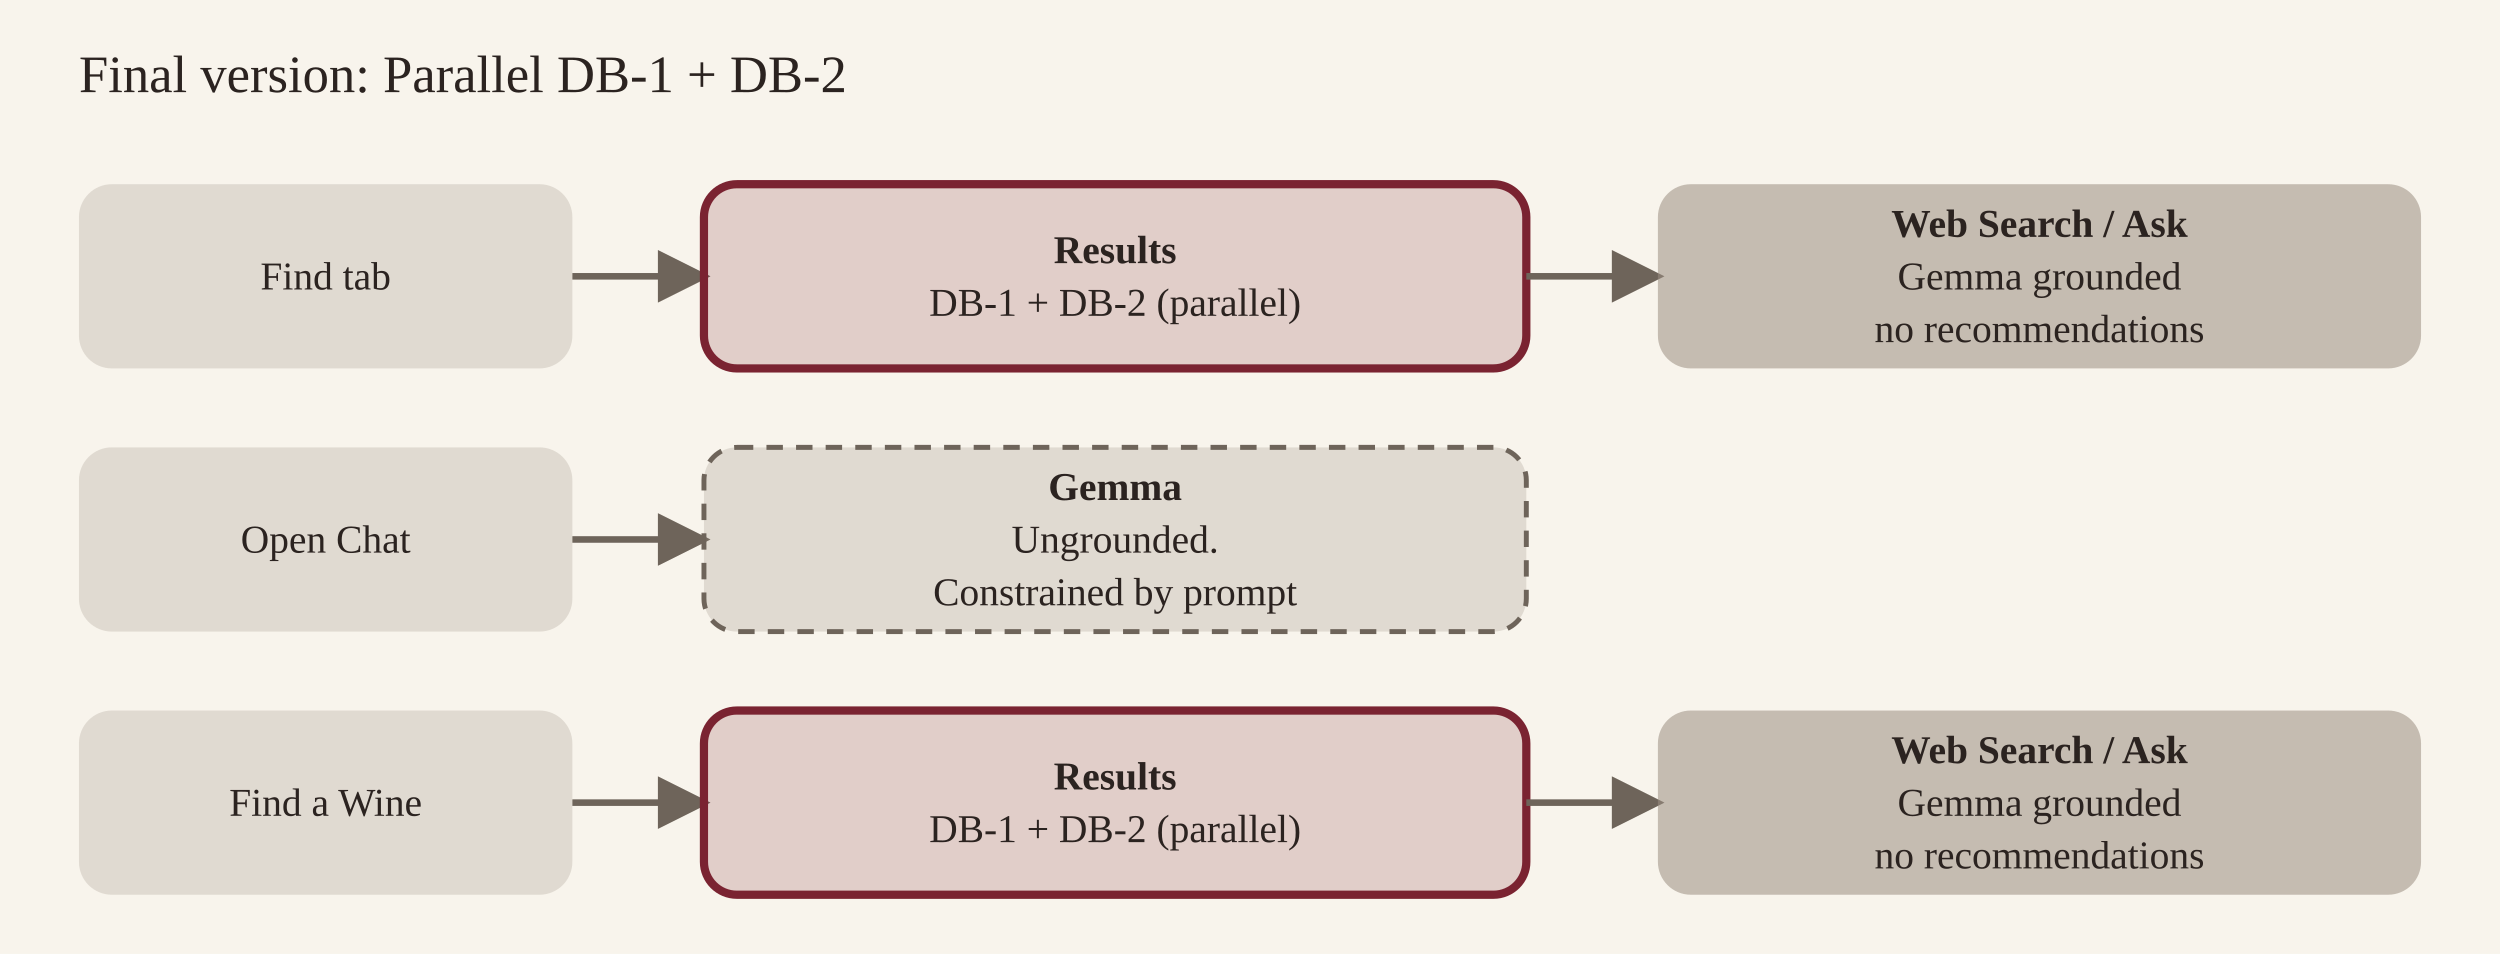
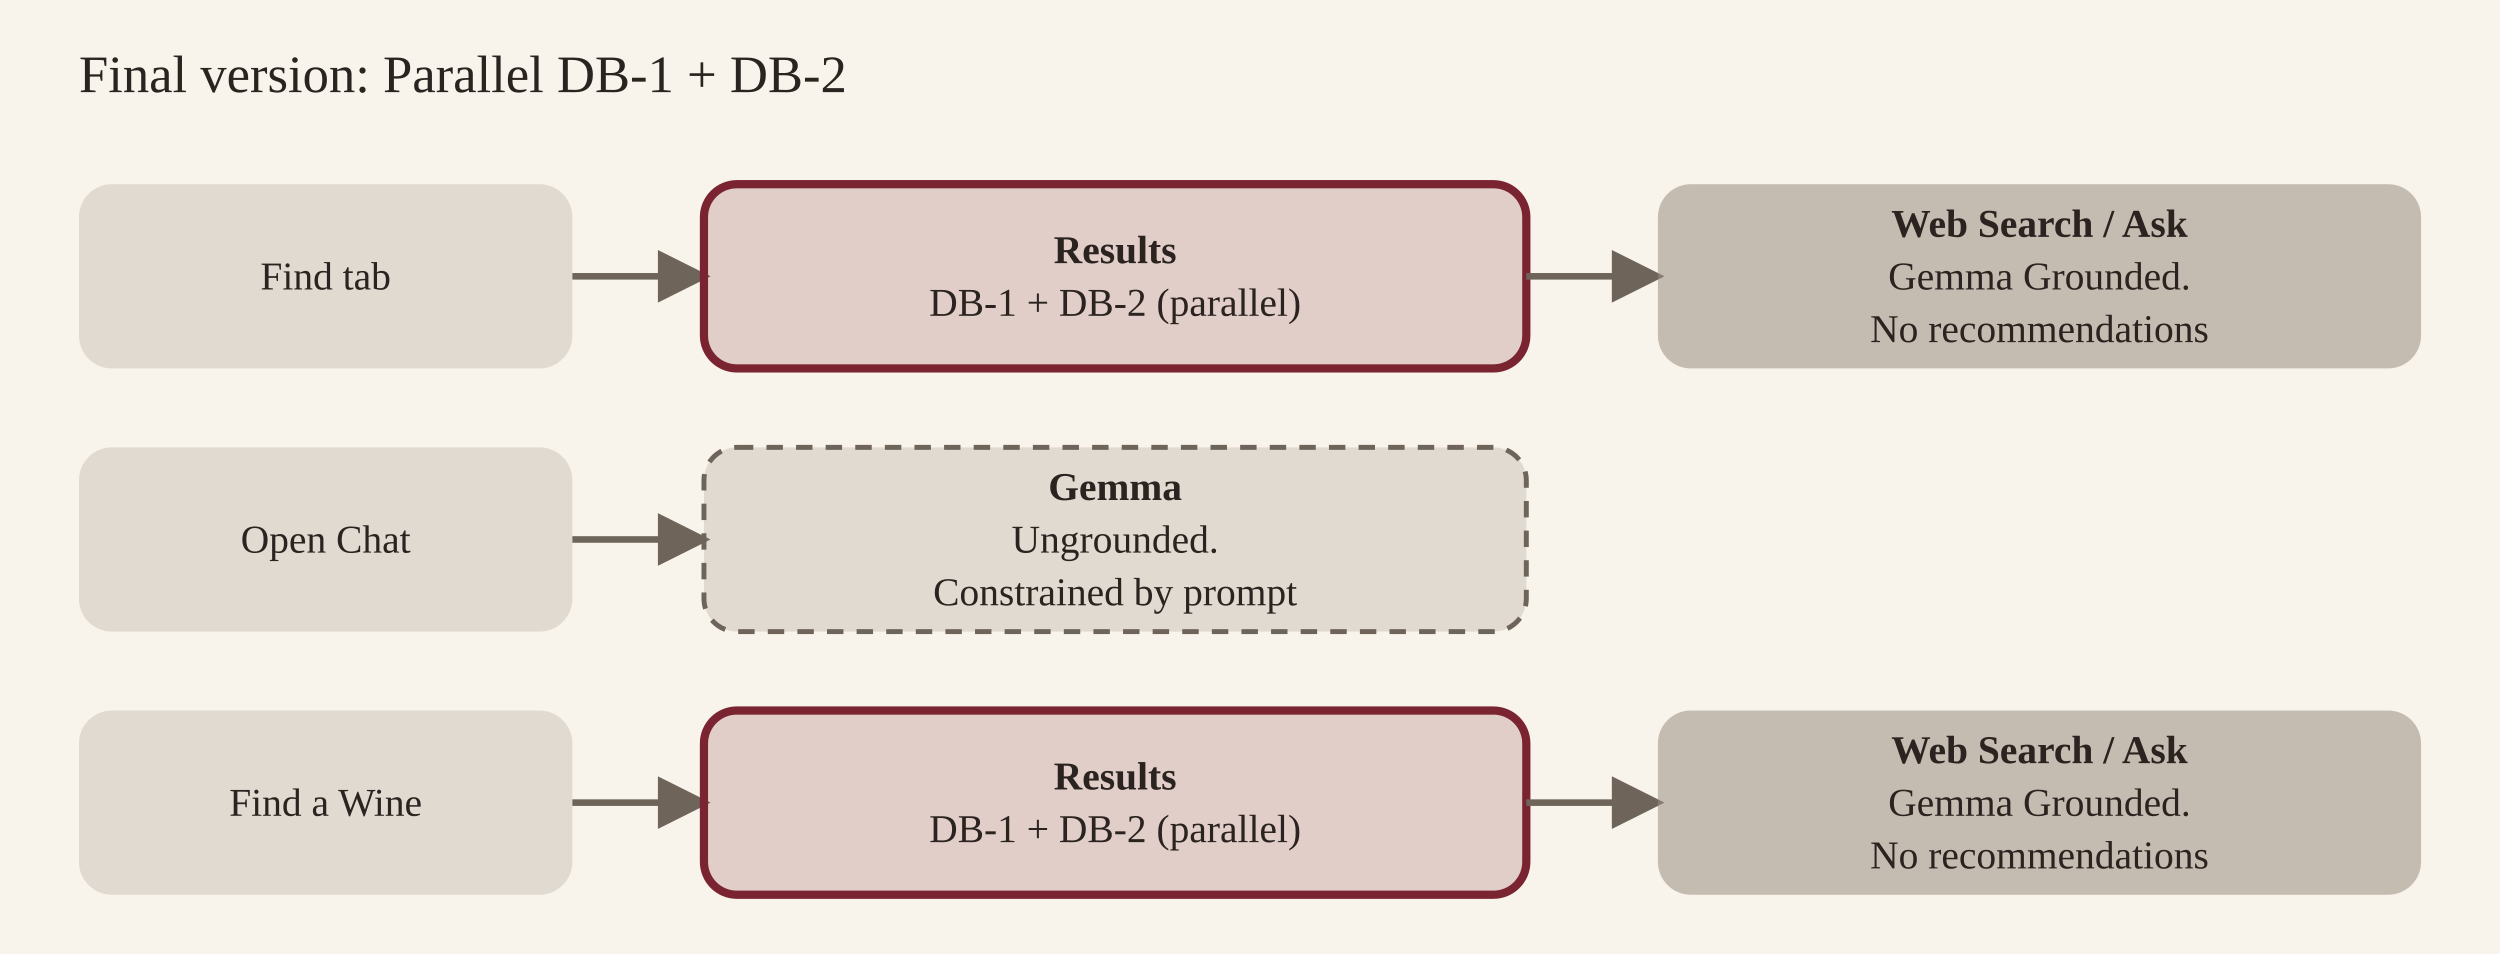
<svg xmlns="http://www.w3.org/2000/svg" width="760" height="290" font-family="Georgia, 'Times New Roman', serif" viewBox="0 0 760 290" role="img" aria-label="Final version: Find tab and Find a Wine go to parallel DB-1 and DB-2 results, then web search or grounded Ask; Open Chat goes to Gemma, ungrounded and constrained by prompt" font-size="12">
  <rect width="100%" height="100%" fill="#F8F4EC" />
  <text x="24" y="28" font-size="16" fill="#2B2320">Final version: Parallel DB-1 + DB-2</text>
  <defs>
    <marker id="arrow-v2" markerWidth="8" markerHeight="8" refX="6" refY="4" orient="auto">
      <path d="M0,0 L8,4 L0,8 Z" fill="#6E645A" />
    </marker>
  </defs>
  <g>
    <rect x="24" y="56" width="150" height="56" rx="10" fill="#9A8F82" fill-opacity="0.25" stroke="none" />
    <text x="99.0" y="88" text-anchor="middle" fill="#2B2320">Find tab</text>
  </g>
  <line x1="174" y1="84.0" x2="212" y2="84.0" stroke="#6E645A" stroke-width="2" marker-end="url(#arrow-v2)" />
  <g>
    <rect x="214" y="56" width="250" height="56" rx="10" fill="#7A2331" fill-opacity="0.18" stroke="#7A2331" stroke-width="2.5" />
    <text x="339.0" y="80" text-anchor="middle" fill="#2B2320" font-weight="bold">Results</text>
    <text x="339.0" y="96" text-anchor="middle" fill="#2B2320">DB-1 + DB-2 (parallel)</text>
  </g>
  <line x1="464" y1="84.0" x2="502" y2="84.0" stroke="#6E645A" stroke-width="2" marker-end="url(#arrow-v2)" />
  <g>
    <rect x="504" y="56" width="232" height="56" rx="10" fill="#9A8F82" fill-opacity="0.55" stroke="none" />
    <text x="620.0" y="72" text-anchor="middle" fill="#2B2320" font-weight="bold">Web Search / Ask</text>
-     <text x="620.0" y="88" text-anchor="middle" fill="#2B2320">Gemma grounded</text>
-     <text x="620.0" y="104" text-anchor="middle" fill="#2B2320">no recommendations</text>
+     <text x="620.0" y="88" text-anchor="middle" fill="#2B2320">Gemma Grounded.</text>
+     <text x="620.0" y="104" text-anchor="middle" fill="#2B2320">No recommendations</text>
  </g>
  <g>
    <rect x="24" y="136" width="150" height="56" rx="10" fill="#9A8F82" fill-opacity="0.25" stroke="none" />
    <text x="99.0" y="168" text-anchor="middle" fill="#2B2320">Open Chat</text>
  </g>
  <line x1="174" y1="164.0" x2="212" y2="164.0" stroke="#6E645A" stroke-width="2" marker-end="url(#arrow-v2)" />
  <g>
    <rect x="214" y="136" width="250" height="56" rx="10" fill="#9A8F82" fill-opacity="0.25" stroke="#6E645A" stroke-width="1.5" stroke-dasharray="5 4" />
    <text x="339.0" y="152" text-anchor="middle" fill="#2B2320" font-weight="bold">Gemma</text>
    <text x="339.0" y="168" text-anchor="middle" fill="#2B2320">Ungrounded.</text>
    <text x="339.0" y="184" text-anchor="middle" fill="#2B2320">Constrained by prompt</text>
  </g>
  <g>
    <rect x="24" y="216" width="150" height="56" rx="10" fill="#9A8F82" fill-opacity="0.25" stroke="none" />
    <text x="99.0" y="248" text-anchor="middle" fill="#2B2320">Find a Wine</text>
  </g>
  <line x1="174" y1="244.0" x2="212" y2="244.0" stroke="#6E645A" stroke-width="2" marker-end="url(#arrow-v2)" />
  <g>
    <rect x="214" y="216" width="250" height="56" rx="10" fill="#7A2331" fill-opacity="0.18" stroke="#7A2331" stroke-width="2.5" />
    <text x="339.0" y="240" text-anchor="middle" fill="#2B2320" font-weight="bold">Results</text>
    <text x="339.0" y="256" text-anchor="middle" fill="#2B2320">DB-1 + DB-2 (parallel)</text>
  </g>
  <line x1="464" y1="244.0" x2="502" y2="244.0" stroke="#6E645A" stroke-width="2" marker-end="url(#arrow-v2)" />
  <g>
    <rect x="504" y="216" width="232" height="56" rx="10" fill="#9A8F82" fill-opacity="0.55" stroke="none" />
    <text x="620.0" y="232" text-anchor="middle" fill="#2B2320" font-weight="bold">Web Search / Ask</text>
-     <text x="620.0" y="248" text-anchor="middle" fill="#2B2320">Gemma grounded</text>
-     <text x="620.0" y="264" text-anchor="middle" fill="#2B2320">no recommendations</text>
+     <text x="620.0" y="248" text-anchor="middle" fill="#2B2320">Gemma Grounded.</text>
+     <text x="620.0" y="264" text-anchor="middle" fill="#2B2320">No recommendations</text>
  </g>
</svg>
